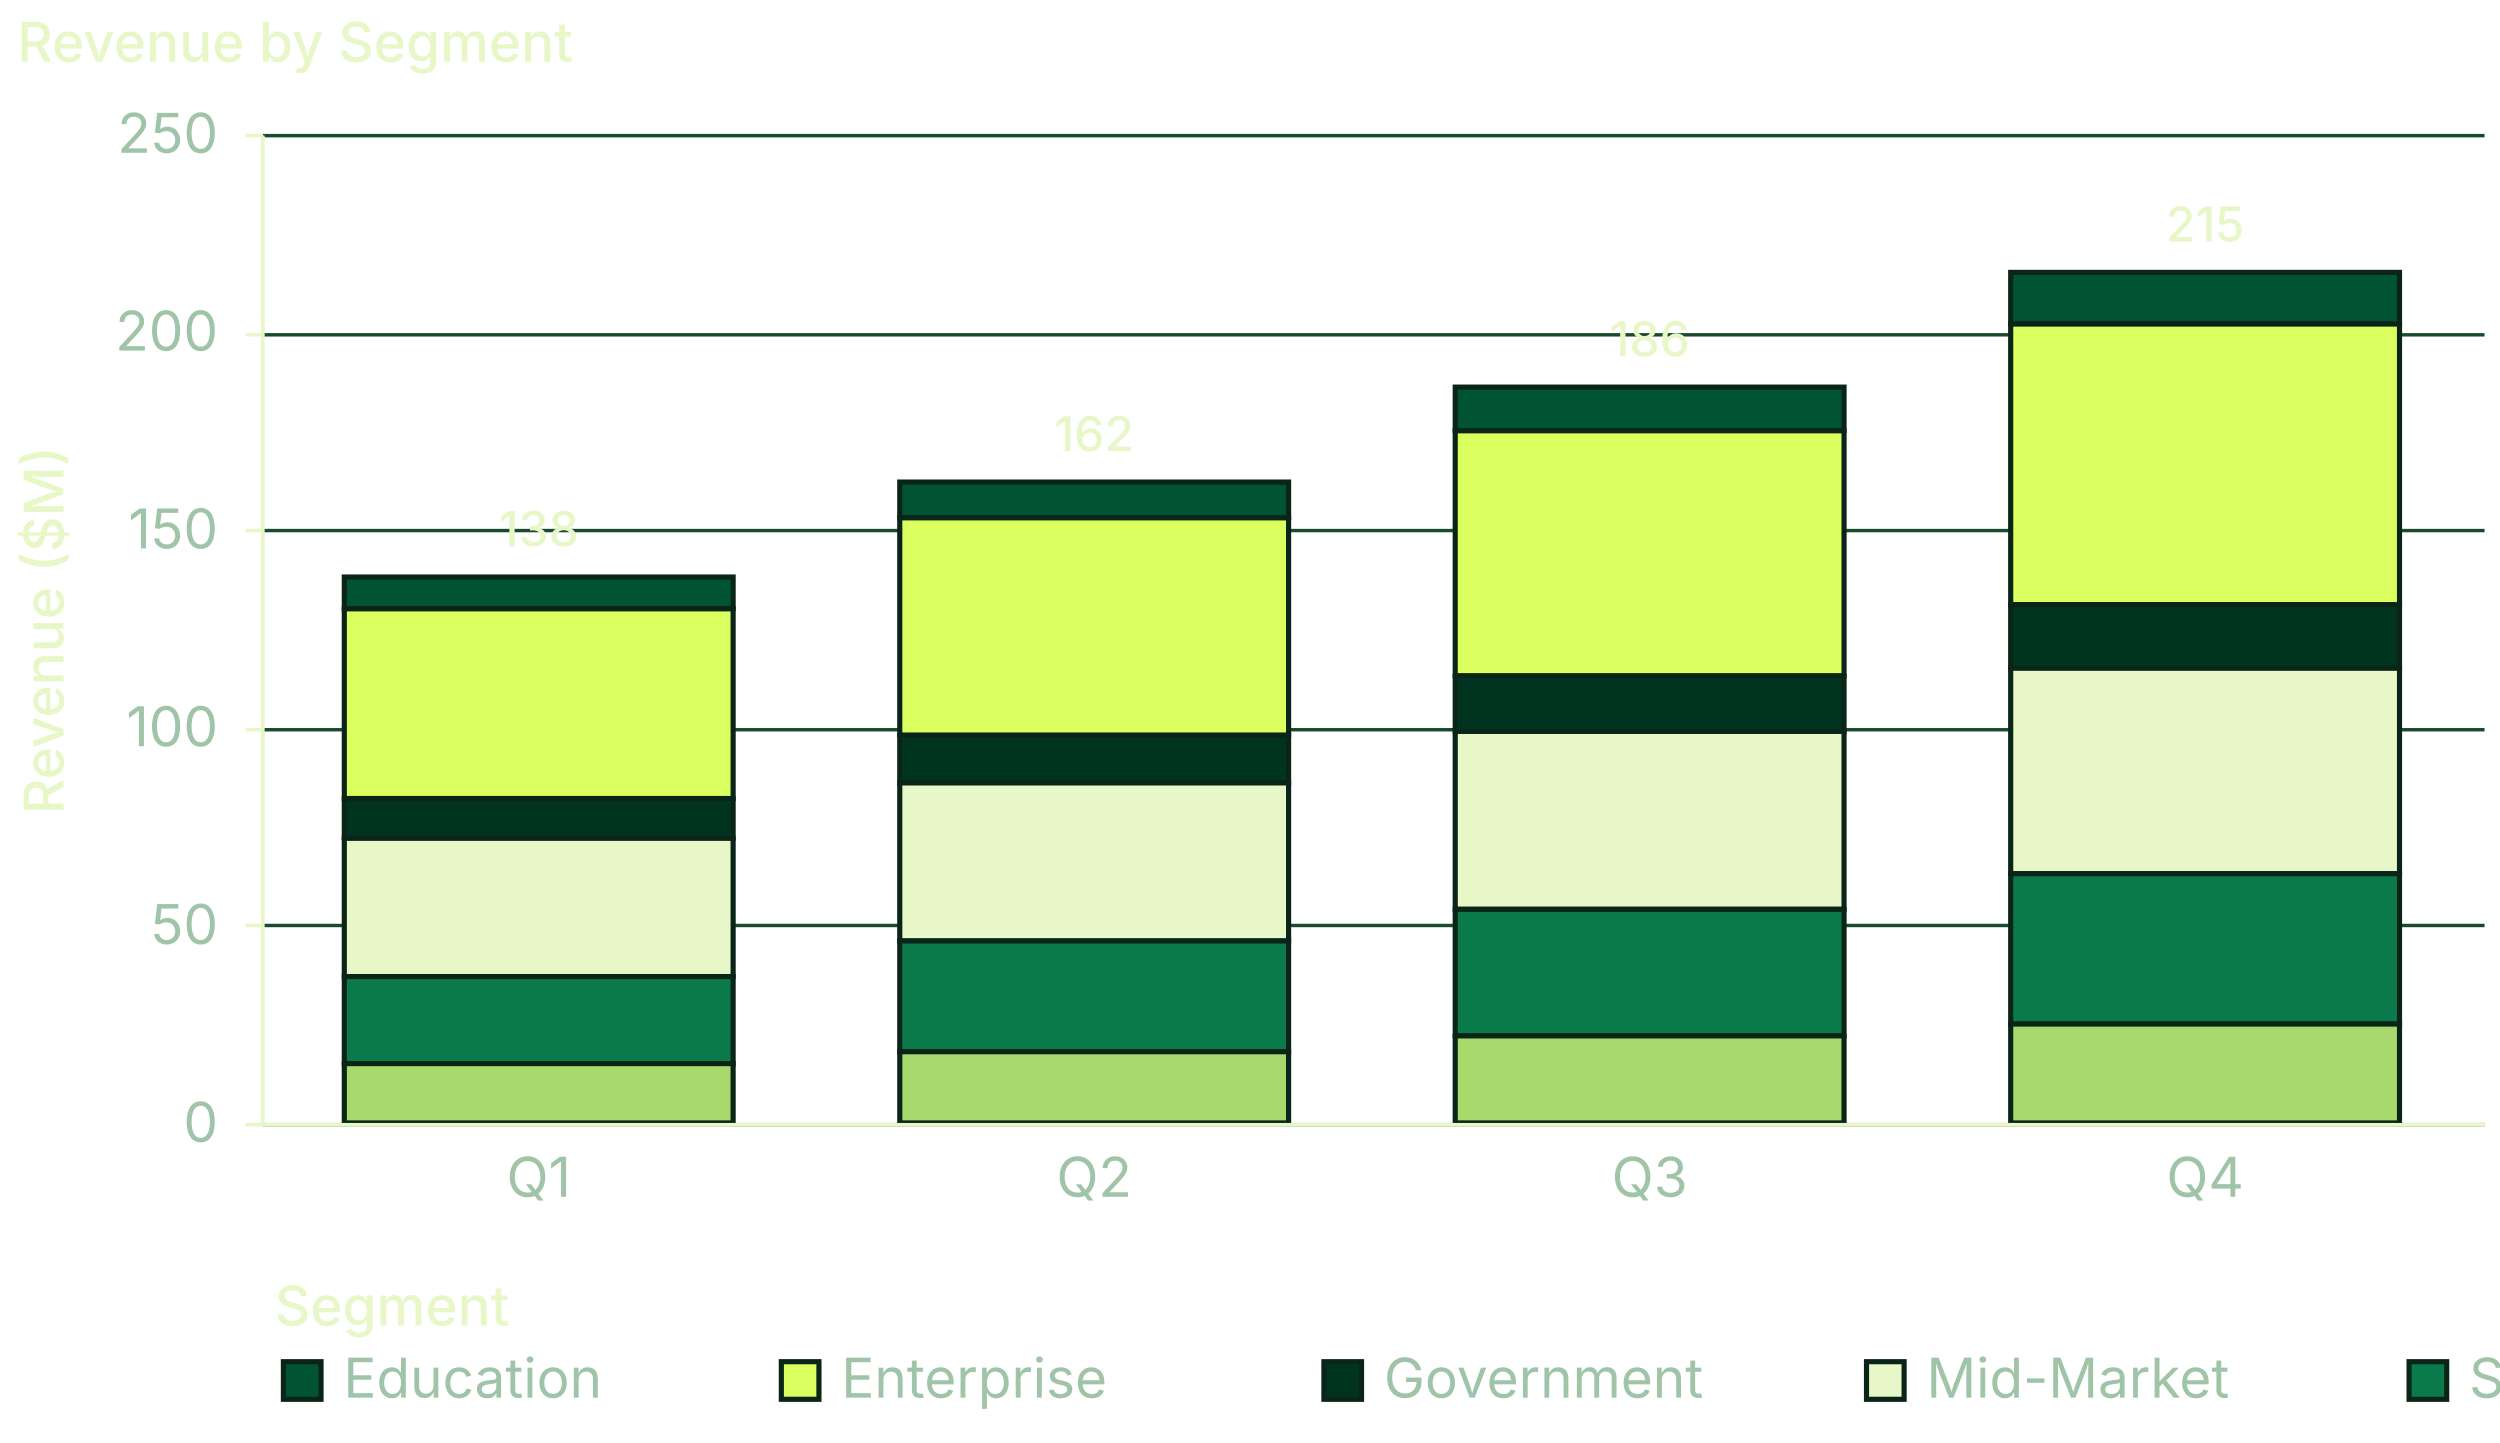
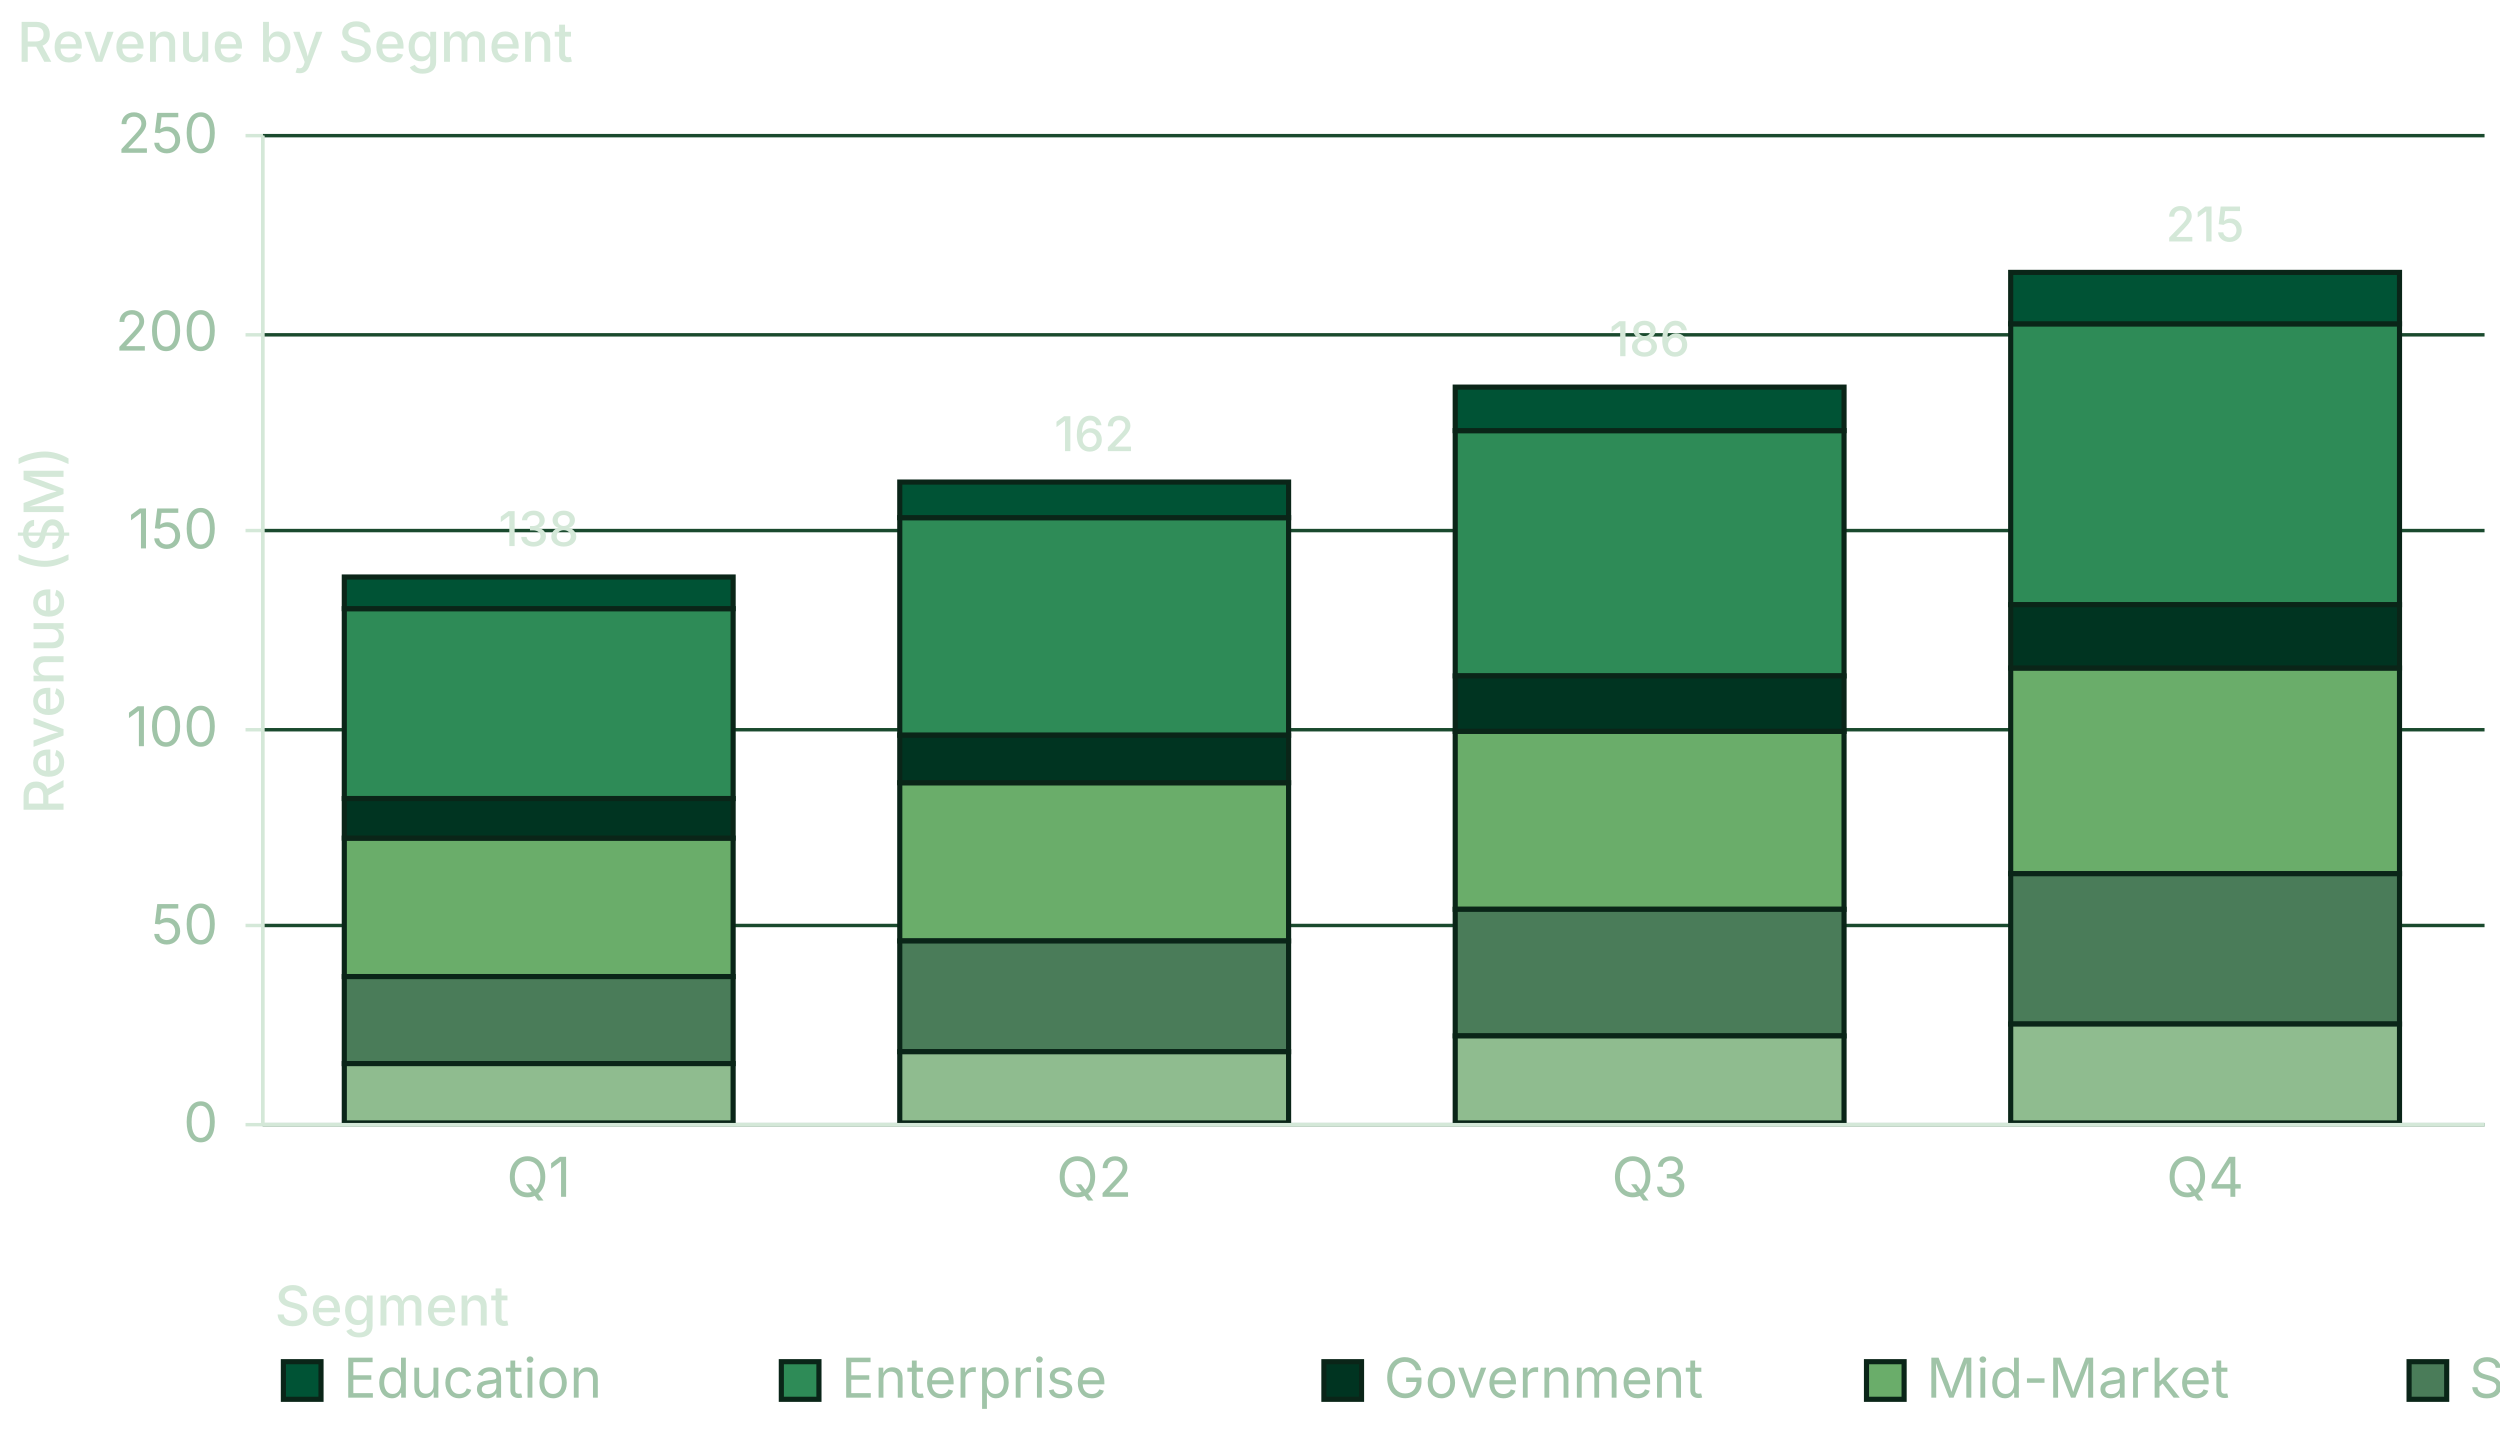
<svg xmlns="http://www.w3.org/2000/svg" version="1.1" class="marks" width="728" height="420" viewBox="0 0 728 420">
  <g fill="none" stroke-miterlimit="10" transform="translate(76,39)">
    <g class="mark-group role-frame root" role="graphics-object" aria-roledescription="group mark container">
      <g transform="translate(0,0)">
        <path class="background" aria-hidden="true" d="M0,0h647v288h-647Z" />
        <g>
          <g class="mark-group role-axis" aria-hidden="true">
            <g transform="translate(0.5,0.5)">
              <path class="background" aria-hidden="true" d="M0,0h0v0h0Z" pointer-events="none" />
              <g>
                <g class="mark-rule role-axis-grid" pointer-events="none">
                  <line transform="translate(0,288)" x2="647" y2="0" stroke="#1a4a2e" stroke-width="1" stroke-dasharray="" opacity="1" />
                  <line transform="translate(0,230)" x2="647" y2="0" stroke="#1a4a2e" stroke-width="1" stroke-dasharray="" opacity="1" />
                  <line transform="translate(0,173)" x2="647" y2="0" stroke="#1a4a2e" stroke-width="1" stroke-dasharray="" opacity="1" />
                  <line transform="translate(0,115)" x2="647" y2="0" stroke="#1a4a2e" stroke-width="1" stroke-dasharray="" opacity="1" />
                  <line transform="translate(0,58)" x2="647" y2="0" stroke="#1a4a2e" stroke-width="1" stroke-dasharray="" opacity="1" />
                  <line transform="translate(0,0)" x2="647" y2="0" stroke="#1a4a2e" stroke-width="1" stroke-dasharray="" opacity="1" />
                </g>
              </g>
              <path class="foreground" aria-hidden="true" d="" pointer-events="none" display="none" />
            </g>
          </g>
          <g class="mark-group role-axis" role="graphics-symbol" aria-roledescription="axis" aria-label="X-axis for a discrete scale with 4 values: Q1, Q2, Q3, Q4">
            <g transform="translate(0.5,288.5)">
              <path class="background" aria-hidden="true" d="M0,0h0v0h0Z" pointer-events="none" />
              <g>
                <g class="mark-text role-axis-label" pointer-events="none">
                  <text text-anchor="middle" transform="translate(80.375,21)" font-family="system-ui, -apple-system, sans-serif" font-size="16px" fill="#a0c4a8" opacity="1">Q1</text>
                  <text text-anchor="middle" transform="translate(242.125,21)" font-family="system-ui, -apple-system, sans-serif" font-size="16px" fill="#a0c4a8" opacity="1">Q2</text>
                  <text text-anchor="middle" transform="translate(403.875,21)" font-family="system-ui, -apple-system, sans-serif" font-size="16px" fill="#a0c4a8" opacity="1">Q3</text>
                  <text text-anchor="middle" transform="translate(565.625,21)" font-family="system-ui, -apple-system, sans-serif" font-size="16px" fill="#a0c4a8" opacity="1">Q4</text>
                </g>
                <g class="mark-rule role-axis-domain" pointer-events="none">
-                   <line transform="translate(0,0)" x2="647" y2="0" stroke="#E8F7C7" stroke-width="1" opacity="1" />
+                   <line transform="translate(0,0)" x2="647" y2="0" stroke="#d4e8d8" stroke-width="1" opacity="1" />
                </g>
              </g>
              <path class="foreground" aria-hidden="true" d="" pointer-events="none" display="none" />
            </g>
          </g>
          <g class="mark-group role-axis" role="graphics-symbol" aria-roledescription="axis" aria-label="Y-axis titled 'Revenue ($M)' for a linear scale with values from 0 to 250">
            <g transform="translate(0.5,0.5)">
              <path class="background" aria-hidden="true" d="M0,0h0v0h0Z" pointer-events="none" />
              <g>
                <g class="mark-rule role-axis-tick" pointer-events="none">
-                   <line transform="translate(0,288)" x2="-5" y2="0" stroke="#E8F7C7" stroke-width="1" opacity="1" />
-                   <line transform="translate(0,230)" x2="-5" y2="0" stroke="#E8F7C7" stroke-width="1" opacity="1" />
-                   <line transform="translate(0,173)" x2="-5" y2="0" stroke="#E8F7C7" stroke-width="1" opacity="1" />
-                   <line transform="translate(0,115)" x2="-5" y2="0" stroke="#E8F7C7" stroke-width="1" opacity="1" />
-                   <line transform="translate(0,58)" x2="-5" y2="0" stroke="#E8F7C7" stroke-width="1" opacity="1" />
-                   <line transform="translate(0,0)" x2="-5" y2="0" stroke="#E8F7C7" stroke-width="1" opacity="1" />
+                   <line transform="translate(0,288)" x2="-5" y2="0" stroke="#d4e8d8" stroke-width="1" opacity="1" />
+                   <line transform="translate(0,230)" x2="-5" y2="0" stroke="#d4e8d8" stroke-width="1" opacity="1" />
+                   <line transform="translate(0,173)" x2="-5" y2="0" stroke="#d4e8d8" stroke-width="1" opacity="1" />
+                   <line transform="translate(0,115)" x2="-5" y2="0" stroke="#d4e8d8" stroke-width="1" opacity="1" />
+                   <line transform="translate(0,58)" x2="-5" y2="0" stroke="#d4e8d8" stroke-width="1" opacity="1" />
+                   <line transform="translate(0,0)" x2="-5" y2="0" stroke="#d4e8d8" stroke-width="1" opacity="1" />
                </g>
                <g class="mark-text role-axis-label" pointer-events="none">
                  <text text-anchor="end" transform="translate(-13,293)" font-family="system-ui, -apple-system, sans-serif" font-size="16px" fill="#a0c4a8" opacity="1">0</text>
                  <text text-anchor="end" transform="translate(-13,235.4)" font-family="system-ui, -apple-system, sans-serif" font-size="16px" fill="#a0c4a8" opacity="1">50</text>
                  <text text-anchor="end" transform="translate(-13,177.8)" font-family="system-ui, -apple-system, sans-serif" font-size="16px" fill="#a0c4a8" opacity="1">100</text>
                  <text text-anchor="end" transform="translate(-13,120.2)" font-family="system-ui, -apple-system, sans-serif" font-size="16px" fill="#a0c4a8" opacity="1">150</text>
                  <text text-anchor="end" transform="translate(-13,62.6)" font-family="system-ui, -apple-system, sans-serif" font-size="16px" fill="#a0c4a8" opacity="1">200</text>
                  <text text-anchor="end" transform="translate(-13,5)" font-family="system-ui, -apple-system, sans-serif" font-size="16px" fill="#a0c4a8" opacity="1">250</text>
                </g>
                <g class="mark-rule role-axis-domain" pointer-events="none">
-                   <line transform="translate(0,288)" x2="0" y2="-288" stroke="#E8F7C7" stroke-width="1" opacity="1" />
+                   <line transform="translate(0,288)" x2="0" y2="-288" stroke="#d4e8d8" stroke-width="1" opacity="1" />
                </g>
                <g class="mark-text role-axis-title" pointer-events="none">
-                   <text text-anchor="middle" transform="translate(-55,144) rotate(-90) translate(0,-3)" font-family="system-ui, -apple-system, sans-serif" font-size="16px" font-weight="500" fill="#E8F7C7" opacity="1">Revenue ($M)</text>
+                   <text text-anchor="middle" transform="translate(-55,144) rotate(-90) translate(0,-3)" font-family="system-ui, -apple-system, sans-serif" font-size="16px" font-weight="500" fill="#d4e8d8" opacity="1">Revenue ($M)</text>
                </g>
              </g>
              <path class="foreground" aria-hidden="true" d="" pointer-events="none" display="none" />
            </g>
          </g>
          <g class="mark-rect role-mark layer_0_marks" role="graphics-object" aria-roledescription="rect mark container">
-             <path aria-label="quarter: Q1; Revenue ($M): 48; Segment: Enterprise" role="graphics-symbol" aria-roledescription="bar" d="M24.262,138.24h113.225v55.296h-113.225Z" fill="#DBFF5F" stroke="#0a2518" stroke-width="1.5" />
-             <path aria-label="quarter: Q1; Revenue ($M): 35; Segment: Mid-Market" role="graphics-symbol" aria-roledescription="bar" d="M24.262,205.056h113.225v40.32h-113.225Z" fill="#E8F7C7" stroke="#0a2518" stroke-width="1.5" />
-             <path aria-label="quarter: Q1; Revenue ($M): 22; Segment: SMB" role="graphics-symbol" aria-roledescription="bar" d="M24.262,245.376h113.225v25.344h-113.225Z" fill="#0a7a4a" stroke="#0a2518" stroke-width="1.5" />
-             <path aria-label="quarter: Q1; Revenue ($M): 15; Segment: Startup" role="graphics-symbol" aria-roledescription="bar" d="M24.262,270.72h113.225v17.28h-113.225Z" fill="#a8d96c" stroke="#0a2518" stroke-width="1.5" />
+             <path aria-label="quarter: Q1; Revenue ($M): 48; Segment: Enterprise" role="graphics-symbol" aria-roledescription="bar" d="M24.262,138.24h113.225v55.296h-113.225Z" fill="#2e8b57" stroke="#0a2518" stroke-width="1.5" />
+             <path aria-label="quarter: Q1; Revenue ($M): 35; Segment: Mid-Market" role="graphics-symbol" aria-roledescription="bar" d="M24.262,205.056h113.225v40.32h-113.225Z" fill="#6aad6a" stroke="#0a2518" stroke-width="1.5" />
+             <path aria-label="quarter: Q1; Revenue ($M): 22; Segment: SMB" role="graphics-symbol" aria-roledescription="bar" d="M24.262,245.376h113.225v25.344h-113.225Z" fill="#4a7c59" stroke="#0a2518" stroke-width="1.5" />
+             <path aria-label="quarter: Q1; Revenue ($M): 15; Segment: Startup" role="graphics-symbol" aria-roledescription="bar" d="M24.262,270.72h113.225v17.28h-113.225Z" fill="#8fbc8f" stroke="#0a2518" stroke-width="1.5" />
            <path aria-label="quarter: Q1; Revenue ($M): 10; Segment: Government" role="graphics-symbol" aria-roledescription="bar" d="M24.262,193.536h113.225v11.52h-113.225Z" fill="#003421" stroke="#0a2518" stroke-width="1.5" />
            <path aria-label="quarter: Q1; Revenue ($M): 8; Segment: Education" role="graphics-symbol" aria-roledescription="bar" d="M24.262,129.024h113.225v9.216h-113.225Z" fill="#005335" stroke="#0a2518" stroke-width="1.5" />
-             <path aria-label="quarter: Q2; Revenue ($M): 55; Segment: Enterprise" role="graphics-symbol" aria-roledescription="bar" d="M186.012,111.744h113.225v63.36h-113.225Z" fill="#DBFF5F" stroke="#0a2518" stroke-width="1.5" />
-             <path aria-label="quarter: Q2; Revenue ($M): 40; Segment: Mid-Market" role="graphics-symbol" aria-roledescription="bar" d="M186.012,188.928h113.225v46.08h-113.225Z" fill="#E8F7C7" stroke="#0a2518" stroke-width="1.5" />
-             <path aria-label="quarter: Q2; Revenue ($M): 28; Segment: SMB" role="graphics-symbol" aria-roledescription="bar" d="M186.012,235.008h113.225v32.256h-113.225Z" fill="#0a7a4a" stroke="#0a2518" stroke-width="1.5" />
-             <path aria-label="quarter: Q2; Revenue ($M): 18; Segment: Startup" role="graphics-symbol" aria-roledescription="bar" d="M186.012,267.264h113.225v20.736h-113.225Z" fill="#a8d96c" stroke="#0a2518" stroke-width="1.5" />
+             <path aria-label="quarter: Q2; Revenue ($M): 55; Segment: Enterprise" role="graphics-symbol" aria-roledescription="bar" d="M186.012,111.744h113.225v63.36h-113.225Z" fill="#2e8b57" stroke="#0a2518" stroke-width="1.5" />
+             <path aria-label="quarter: Q2; Revenue ($M): 40; Segment: Mid-Market" role="graphics-symbol" aria-roledescription="bar" d="M186.012,188.928h113.225v46.08h-113.225Z" fill="#6aad6a" stroke="#0a2518" stroke-width="1.5" />
+             <path aria-label="quarter: Q2; Revenue ($M): 28; Segment: SMB" role="graphics-symbol" aria-roledescription="bar" d="M186.012,235.008h113.225v32.256h-113.225Z" fill="#4a7c59" stroke="#0a2518" stroke-width="1.5" />
+             <path aria-label="quarter: Q2; Revenue ($M): 18; Segment: Startup" role="graphics-symbol" aria-roledescription="bar" d="M186.012,267.264h113.225v20.736h-113.225Z" fill="#8fbc8f" stroke="#0a2518" stroke-width="1.5" />
            <path aria-label="quarter: Q2; Revenue ($M): 12; Segment: Government" role="graphics-symbol" aria-roledescription="bar" d="M186.012,175.104h113.225v13.824h-113.225Z" fill="#003421" stroke="#0a2518" stroke-width="1.5" />
            <path aria-label="quarter: Q2; Revenue ($M): 9; Segment: Education" role="graphics-symbol" aria-roledescription="bar" d="M186.012,101.376h113.225v10.368h-113.225Z" fill="#005335" stroke="#0a2518" stroke-width="1.5" />
-             <path aria-label="quarter: Q3; Revenue ($M): 62; Segment: Enterprise" role="graphics-symbol" aria-roledescription="bar" d="M347.762,86.4h113.225v71.424h-113.225Z" fill="#DBFF5F" stroke="#0a2518" stroke-width="1.5" />
-             <path aria-label="quarter: Q3; Revenue ($M): 45; Segment: Mid-Market" role="graphics-symbol" aria-roledescription="bar" d="M347.762,173.952h113.225v51.84h-113.225Z" fill="#E8F7C7" stroke="#0a2518" stroke-width="1.5" />
-             <path aria-label="quarter: Q3; Revenue ($M): 32; Segment: SMB" role="graphics-symbol" aria-roledescription="bar" d="M347.762,225.792h113.225v36.864h-113.225Z" fill="#0a7a4a" stroke="#0a2518" stroke-width="1.5" />
-             <path aria-label="quarter: Q3; Revenue ($M): 22; Segment: Startup" role="graphics-symbol" aria-roledescription="bar" d="M347.762,262.656h113.225v25.344h-113.225Z" fill="#a8d96c" stroke="#0a2518" stroke-width="1.5" />
+             <path aria-label="quarter: Q3; Revenue ($M): 62; Segment: Enterprise" role="graphics-symbol" aria-roledescription="bar" d="M347.762,86.4h113.225v71.424h-113.225Z" fill="#2e8b57" stroke="#0a2518" stroke-width="1.5" />
+             <path aria-label="quarter: Q3; Revenue ($M): 45; Segment: Mid-Market" role="graphics-symbol" aria-roledescription="bar" d="M347.762,173.952h113.225v51.84h-113.225Z" fill="#6aad6a" stroke="#0a2518" stroke-width="1.5" />
+             <path aria-label="quarter: Q3; Revenue ($M): 32; Segment: SMB" role="graphics-symbol" aria-roledescription="bar" d="M347.762,225.792h113.225v36.864h-113.225Z" fill="#4a7c59" stroke="#0a2518" stroke-width="1.5" />
+             <path aria-label="quarter: Q3; Revenue ($M): 22; Segment: Startup" role="graphics-symbol" aria-roledescription="bar" d="M347.762,262.656h113.225v25.344h-113.225Z" fill="#8fbc8f" stroke="#0a2518" stroke-width="1.5" />
            <path aria-label="quarter: Q3; Revenue ($M): 14; Segment: Government" role="graphics-symbol" aria-roledescription="bar" d="M347.762,157.824h113.225v16.128h-113.225Z" fill="#003421" stroke="#0a2518" stroke-width="1.5" />
            <path aria-label="quarter: Q3; Revenue ($M): 11; Segment: Education" role="graphics-symbol" aria-roledescription="bar" d="M347.762,73.728h113.225v12.672h-113.225Z" fill="#005335" stroke="#0a2518" stroke-width="1.5" />
-             <path aria-label="quarter: Q4; Revenue ($M): 71; Segment: Enterprise" role="graphics-symbol" aria-roledescription="bar" d="M509.512,55.296h113.225v81.792h-113.225Z" fill="#DBFF5F" stroke="#0a2518" stroke-width="1.5" />
-             <path aria-label="quarter: Q4; Revenue ($M): 52; Segment: Mid-Market" role="graphics-symbol" aria-roledescription="bar" d="M509.512,155.52h113.225v59.904h-113.225Z" fill="#E8F7C7" stroke="#0a2518" stroke-width="1.5" />
-             <path aria-label="quarter: Q4; Revenue ($M): 38; Segment: SMB" role="graphics-symbol" aria-roledescription="bar" d="M509.512,215.424h113.225v43.776h-113.225Z" fill="#0a7a4a" stroke="#0a2518" stroke-width="1.5" />
-             <path aria-label="quarter: Q4; Revenue ($M): 25; Segment: Startup" role="graphics-symbol" aria-roledescription="bar" d="M509.512,259.2h113.225v28.8h-113.225Z" fill="#a8d96c" stroke="#0a2518" stroke-width="1.5" />
+             <path aria-label="quarter: Q4; Revenue ($M): 71; Segment: Enterprise" role="graphics-symbol" aria-roledescription="bar" d="M509.512,55.296h113.225v81.792h-113.225Z" fill="#2e8b57" stroke="#0a2518" stroke-width="1.5" />
+             <path aria-label="quarter: Q4; Revenue ($M): 52; Segment: Mid-Market" role="graphics-symbol" aria-roledescription="bar" d="M509.512,155.52h113.225v59.904h-113.225Z" fill="#6aad6a" stroke="#0a2518" stroke-width="1.5" />
+             <path aria-label="quarter: Q4; Revenue ($M): 38; Segment: SMB" role="graphics-symbol" aria-roledescription="bar" d="M509.512,215.424h113.225v43.776h-113.225Z" fill="#4a7c59" stroke="#0a2518" stroke-width="1.5" />
+             <path aria-label="quarter: Q4; Revenue ($M): 25; Segment: Startup" role="graphics-symbol" aria-roledescription="bar" d="M509.512,259.2h113.225v28.8h-113.225Z" fill="#8fbc8f" stroke="#0a2518" stroke-width="1.5" />
            <path aria-label="quarter: Q4; Revenue ($M): 16; Segment: Government" role="graphics-symbol" aria-roledescription="bar" d="M509.512,137.088h113.225v18.432h-113.225Z" fill="#003421" stroke="#0a2518" stroke-width="1.5" />
            <path aria-label="quarter: Q4; Revenue ($M): 13; Segment: Education" role="graphics-symbol" aria-roledescription="bar" d="M509.512,40.32h113.225v14.976h-113.225Z" fill="#005335" stroke="#0a2518" stroke-width="1.5" />
          </g>
          <g class="mark-text role-mark layer_1_marks" role="graphics-object" aria-roledescription="text mark container">
-             <text aria-label="quarter: Q1; Sum of revenue: 138" role="graphics-symbol" aria-roledescription="text mark" text-anchor="middle" transform="translate(80.875,120.024)" font-family="system-ui, -apple-system, sans-serif" font-size="14px" font-weight="500" fill="#E8F7C7">138</text>
-             <text aria-label="quarter: Q2; Sum of revenue: 162" role="graphics-symbol" aria-roledescription="text mark" text-anchor="middle" transform="translate(242.625,92.376)" font-family="system-ui, -apple-system, sans-serif" font-size="14px" font-weight="500" fill="#E8F7C7">162</text>
-             <text aria-label="quarter: Q3; Sum of revenue: 186" role="graphics-symbol" aria-roledescription="text mark" text-anchor="middle" transform="translate(404.375,64.728)" font-family="system-ui, -apple-system, sans-serif" font-size="14px" font-weight="500" fill="#E8F7C7">186</text>
-             <text aria-label="quarter: Q4; Sum of revenue: 215" role="graphics-symbol" aria-roledescription="text mark" text-anchor="middle" transform="translate(566.125,31.32)" font-family="system-ui, -apple-system, sans-serif" font-size="14px" font-weight="500" fill="#E8F7C7">215</text>
+             <text aria-label="quarter: Q1; Sum of revenue: 138" role="graphics-symbol" aria-roledescription="text mark" text-anchor="middle" transform="translate(80.875,120.024)" font-family="system-ui, -apple-system, sans-serif" font-size="14px" font-weight="500" fill="#d4e8d8">138</text>
+             <text aria-label="quarter: Q2; Sum of revenue: 162" role="graphics-symbol" aria-roledescription="text mark" text-anchor="middle" transform="translate(242.625,92.376)" font-family="system-ui, -apple-system, sans-serif" font-size="14px" font-weight="500" fill="#d4e8d8">162</text>
+             <text aria-label="quarter: Q3; Sum of revenue: 186" role="graphics-symbol" aria-roledescription="text mark" text-anchor="middle" transform="translate(404.375,64.728)" font-family="system-ui, -apple-system, sans-serif" font-size="14px" font-weight="500" fill="#d4e8d8">186</text>
+             <text aria-label="quarter: Q4; Sum of revenue: 215" role="graphics-symbol" aria-roledescription="text mark" text-anchor="middle" transform="translate(566.125,31.32)" font-family="system-ui, -apple-system, sans-serif" font-size="14px" font-weight="500" fill="#d4e8d8">215</text>
          </g>
          <g class="mark-group role-legend" role="graphics-symbol" aria-roledescription="legend" aria-label="Symbol legend titled 'Segment' for fill color with 6 values: Education, Enterprise, Government, Mid-Market, SMB, Startup">
            <g transform="translate(0,330)">
              <path class="background" aria-hidden="true" d="M0.5,0.5h804v45h-804Z" pointer-events="none" />
              <g>
                <g class="mark-group role-legend-entry">
                  <g transform="translate(4,25)">
                    <path class="background" aria-hidden="true" d="M0,0h0v0h0Z" pointer-events="none" />
                    <g>
                      <g class="mark-group role-scope" role="graphics-object" aria-roledescription="group mark container">
                        <g transform="translate(0,0)">
                          <path class="background" aria-hidden="true" d="M0,0h135v16h-135Z" pointer-events="none" opacity="1" />
                          <g>
                            <g class="mark-symbol role-legend-symbol" pointer-events="none">
                              <path transform="translate(8,8)" d="M-5.477,-5.477h10.954v10.954h-10.954Z" fill="#005335" stroke="#0a2518" stroke-width="1.5" opacity="1" />
                            </g>
                            <g class="mark-text role-legend-label" pointer-events="none">
                              <text text-anchor="start" transform="translate(20,13)" font-family="system-ui, -apple-system, sans-serif" font-size="16px" fill="#a0c4a8" opacity="1">Education</text>
                            </g>
                          </g>
                          <path class="foreground" aria-hidden="true" d="" pointer-events="none" display="none" />
                        </g>
                        <g transform="translate(145,0)">
                          <path class="background" aria-hidden="true" d="M0,0h148v16h-148Z" pointer-events="none" opacity="1" />
                          <g>
                            <g class="mark-symbol role-legend-symbol" pointer-events="none">
-                               <path transform="translate(8,8)" d="M-5.477,-5.477h10.954v10.954h-10.954Z" fill="#DBFF5F" stroke="#0a2518" stroke-width="1.5" opacity="1" />
+                               <path transform="translate(8,8)" d="M-5.477,-5.477h10.954v10.954h-10.954Z" fill="#2e8b57" stroke="#0a2518" stroke-width="1.5" opacity="1" />
                            </g>
                            <g class="mark-text role-legend-label" pointer-events="none">
                              <text text-anchor="start" transform="translate(20,13)" font-family="system-ui, -apple-system, sans-serif" font-size="16px" fill="#a0c4a8" opacity="1">Enterprise</text>
                            </g>
                          </g>
                          <path class="foreground" aria-hidden="true" d="" pointer-events="none" display="none" />
                        </g>
                        <g transform="translate(303,0)">
                          <path class="background" aria-hidden="true" d="M0,0h148v16h-148Z" pointer-events="none" opacity="1" />
                          <g>
                            <g class="mark-symbol role-legend-symbol" pointer-events="none">
                              <path transform="translate(8,8)" d="M-5.477,-5.477h10.954v10.954h-10.954Z" fill="#003421" stroke="#0a2518" stroke-width="1.5" opacity="1" />
                            </g>
                            <g class="mark-text role-legend-label" pointer-events="none">
                              <text text-anchor="start" transform="translate(20,13)" font-family="system-ui, -apple-system, sans-serif" font-size="16px" fill="#a0c4a8" opacity="1">Government</text>
                            </g>
                          </g>
                          <path class="foreground" aria-hidden="true" d="" pointer-events="none" display="none" />
                        </g>
                        <g transform="translate(461,0)">
                          <path class="background" aria-hidden="true" d="M0,0h148v16h-148Z" pointer-events="none" opacity="1" />
                          <g>
                            <g class="mark-symbol role-legend-symbol" pointer-events="none">
-                               <path transform="translate(8,8)" d="M-5.477,-5.477h10.954v10.954h-10.954Z" fill="#E8F7C7" stroke="#0a2518" stroke-width="1.5" opacity="1" />
+                               <path transform="translate(8,8)" d="M-5.477,-5.477h10.954v10.954h-10.954Z" fill="#6aad6a" stroke="#0a2518" stroke-width="1.5" opacity="1" />
                            </g>
                            <g class="mark-text role-legend-label" pointer-events="none">
                              <text text-anchor="start" transform="translate(20,13)" font-family="system-ui, -apple-system, sans-serif" font-size="16px" fill="#a0c4a8" opacity="1">Mid-Market</text>
                            </g>
                          </g>
                          <path class="foreground" aria-hidden="true" d="" pointer-events="none" display="none" />
                        </g>
                        <g transform="translate(619,0)">
                          <path class="background" aria-hidden="true" d="M0,0h58v16h-58Z" pointer-events="none" opacity="1" />
                          <g>
                            <g class="mark-symbol role-legend-symbol" pointer-events="none">
-                               <path transform="translate(8,8)" d="M-5.477,-5.477h10.954v10.954h-10.954Z" fill="#0a7a4a" stroke="#0a2518" stroke-width="1.5" opacity="1" />
+                               <path transform="translate(8,8)" d="M-5.477,-5.477h10.954v10.954h-10.954Z" fill="#4a7c59" stroke="#0a2518" stroke-width="1.5" opacity="1" />
                            </g>
                            <g class="mark-text role-legend-label" pointer-events="none">
                              <text text-anchor="start" transform="translate(20,13)" font-family="system-ui, -apple-system, sans-serif" font-size="16px" fill="#a0c4a8" opacity="1">SMB</text>
                            </g>
                          </g>
                          <path class="foreground" aria-hidden="true" d="" pointer-events="none" display="none" />
                        </g>
                        <g transform="translate(687,0)">
                          <path class="background" aria-hidden="true" d="M0,0h109v16h-109Z" pointer-events="none" opacity="1" />
                          <g>
                            <g class="mark-symbol role-legend-symbol" pointer-events="none">
-                               <path transform="translate(8,8)" d="M-5.477,-5.477h10.954v10.954h-10.954Z" fill="#a8d96c" stroke="#0a2518" stroke-width="1.5" opacity="1" />
+                               <path transform="translate(8,8)" d="M-5.477,-5.477h10.954v10.954h-10.954Z" fill="#8fbc8f" stroke="#0a2518" stroke-width="1.5" opacity="1" />
                            </g>
                            <g class="mark-text role-legend-label" pointer-events="none">
                              <text text-anchor="start" transform="translate(20,13)" font-family="system-ui, -apple-system, sans-serif" font-size="16px" fill="#a0c4a8" opacity="1">Startup</text>
                            </g>
                          </g>
                          <path class="foreground" aria-hidden="true" d="" pointer-events="none" display="none" />
                        </g>
                      </g>
                    </g>
                    <path class="foreground" aria-hidden="true" d="" pointer-events="none" display="none" />
                  </g>
                </g>
                <g class="mark-text role-legend-title" pointer-events="none">
-                   <text text-anchor="start" transform="translate(4,17)" font-family="system-ui, -apple-system, sans-serif" font-size="16px" font-weight="500" fill="#E8F7C7" opacity="1">Segment</text>
+                   <text text-anchor="start" transform="translate(4,17)" font-family="system-ui, -apple-system, sans-serif" font-size="16px" font-weight="500" fill="#d4e8d8" opacity="1">Segment</text>
                </g>
              </g>
              <path class="foreground" aria-hidden="true" d="" pointer-events="none" display="none" />
            </g>
          </g>
          <g class="axis-domain-overlay">
            <g transform="translate(0.5,288.5)">
              <g class="mark-rule role-axis-domain" pointer-events="none">
-                 <line transform="translate(0,0)" x2="647" y2="0" stroke="#E8F7C7" stroke-width="1" opacity="1" />
+                 <line transform="translate(0,0)" x2="647" y2="0" stroke="#d4e8d8" stroke-width="1" opacity="1" />
              </g>
            </g>
            <g transform="translate(0.5,0.5)">
              <g class="mark-rule role-axis-domain" pointer-events="none">
-                 <line transform="translate(0,288)" x2="0" y2="-288" stroke="#E8F7C7" stroke-width="1" opacity="1" />
+                 <line transform="translate(0,288)" x2="0" y2="-288" stroke="#d4e8d8" stroke-width="1" opacity="1" />
              </g>
            </g>
          </g>
          <g class="mark-group role-title">
            <g transform="translate(-71,-34)">
              <path class="background" aria-hidden="true" d="M0,0h0v0h0Z" pointer-events="none" />
              <g>
                <g class="mark-text role-title-text" role="graphics-symbol" aria-roledescription="title" aria-label="Title text 'Revenue by Segment'" pointer-events="none">
-                   <text text-anchor="start" transform="translate(0,13)" font-family="system-ui, -apple-system, sans-serif" font-size="16px" font-weight="500" fill="#E8F7C7" opacity="1">Revenue by Segment</text>
+                   <text text-anchor="start" transform="translate(0,13)" font-family="system-ui, -apple-system, sans-serif" font-size="16px" font-weight="500" fill="#d4e8d8" opacity="1">Revenue by Segment</text>
                </g>
              </g>
              <path class="foreground" aria-hidden="true" d="" pointer-events="none" display="none" />
            </g>
          </g>
        </g>
        <path class="foreground" aria-hidden="true" d="" display="none" />
      </g>
    </g>
  </g>
</svg>
